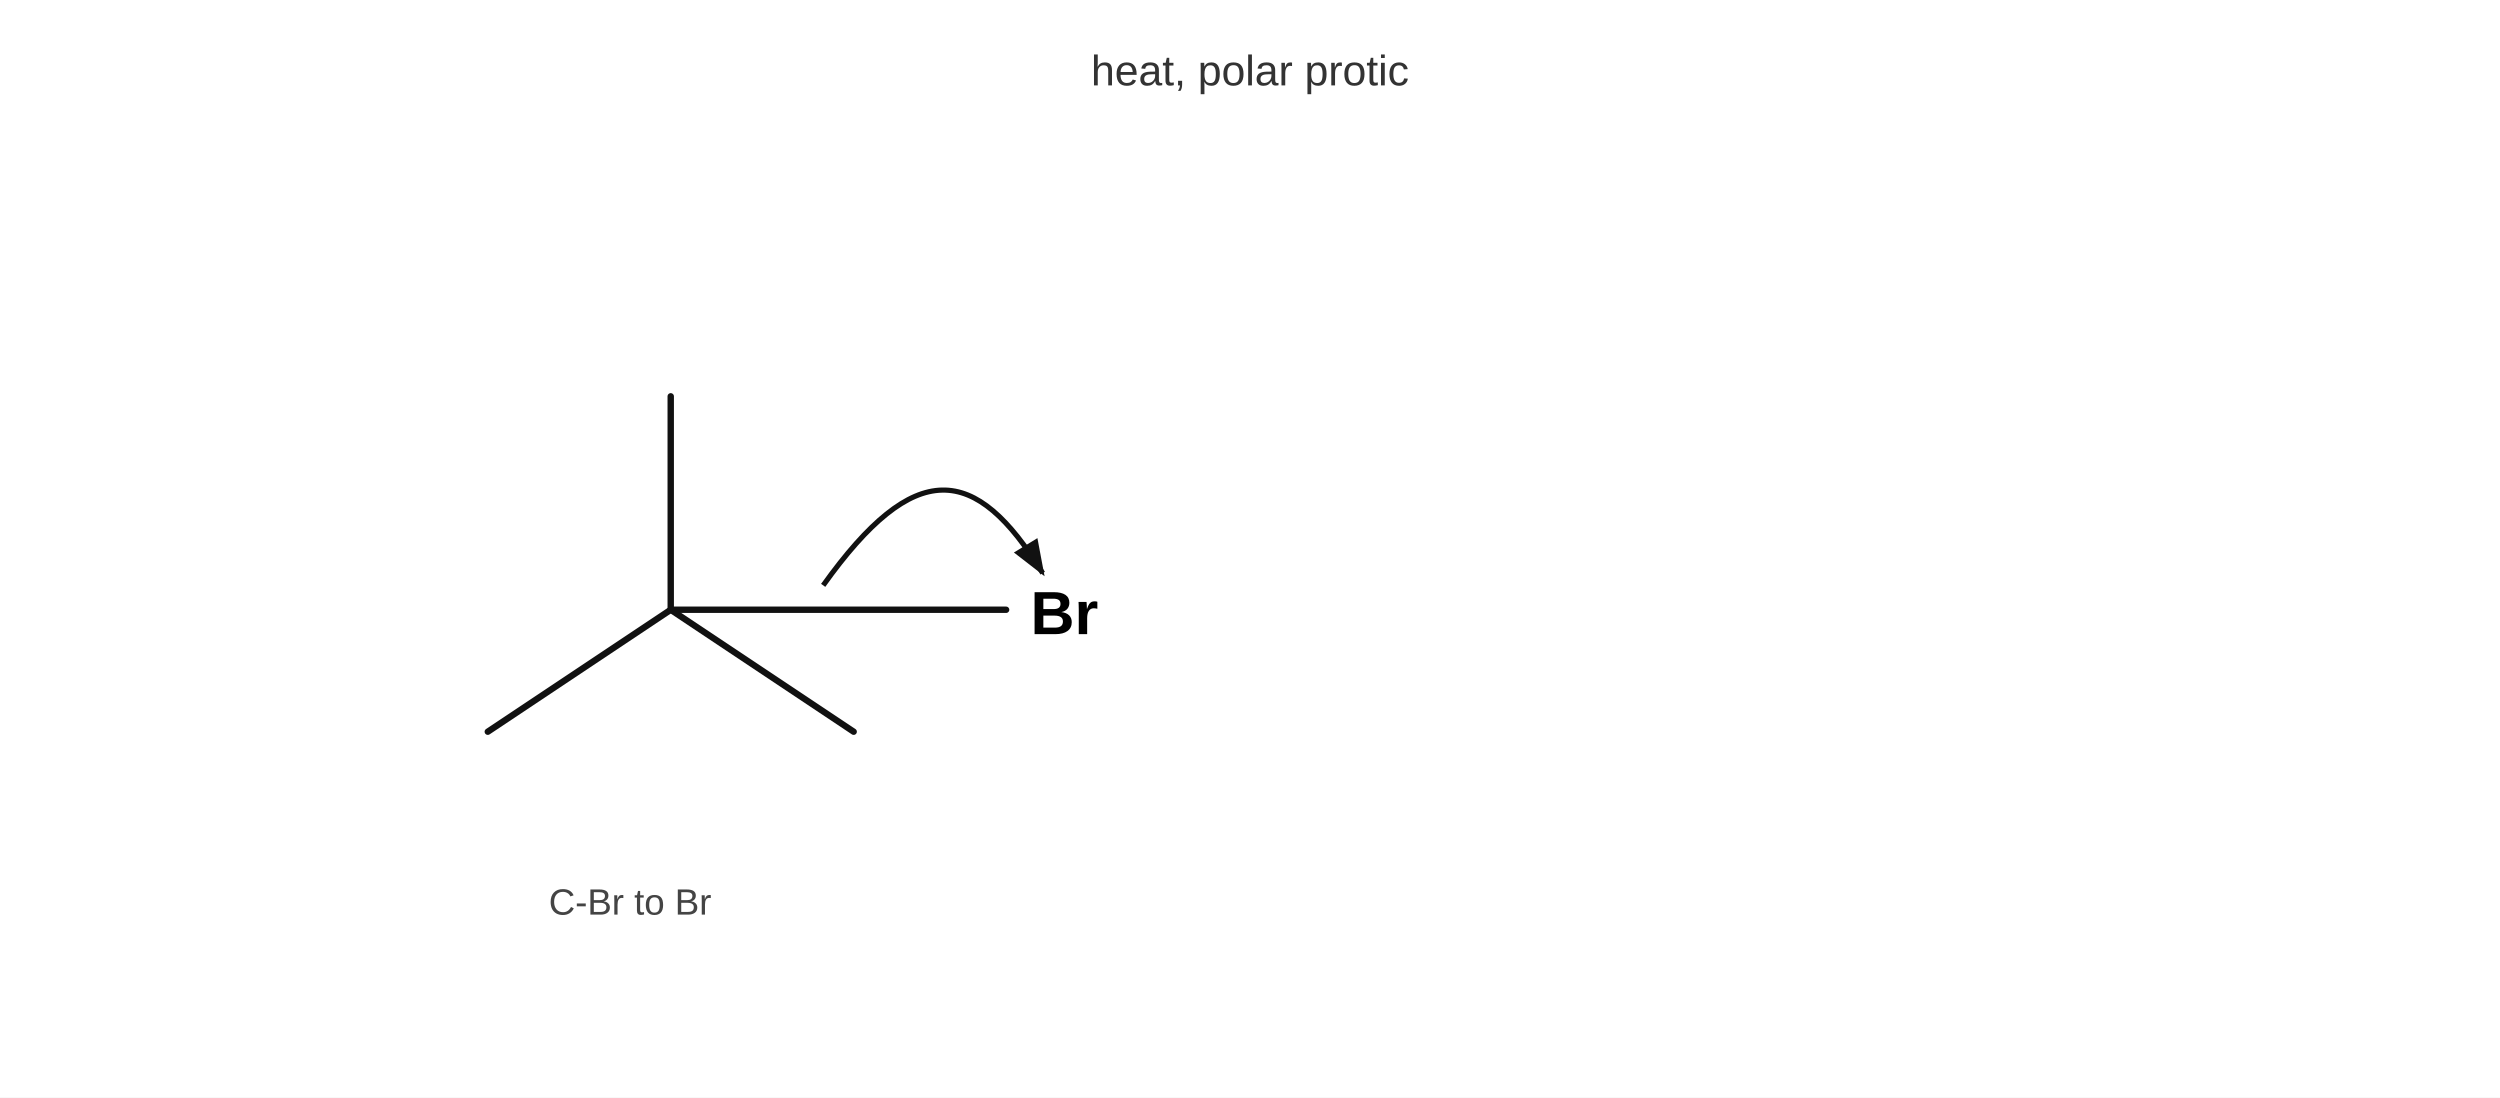
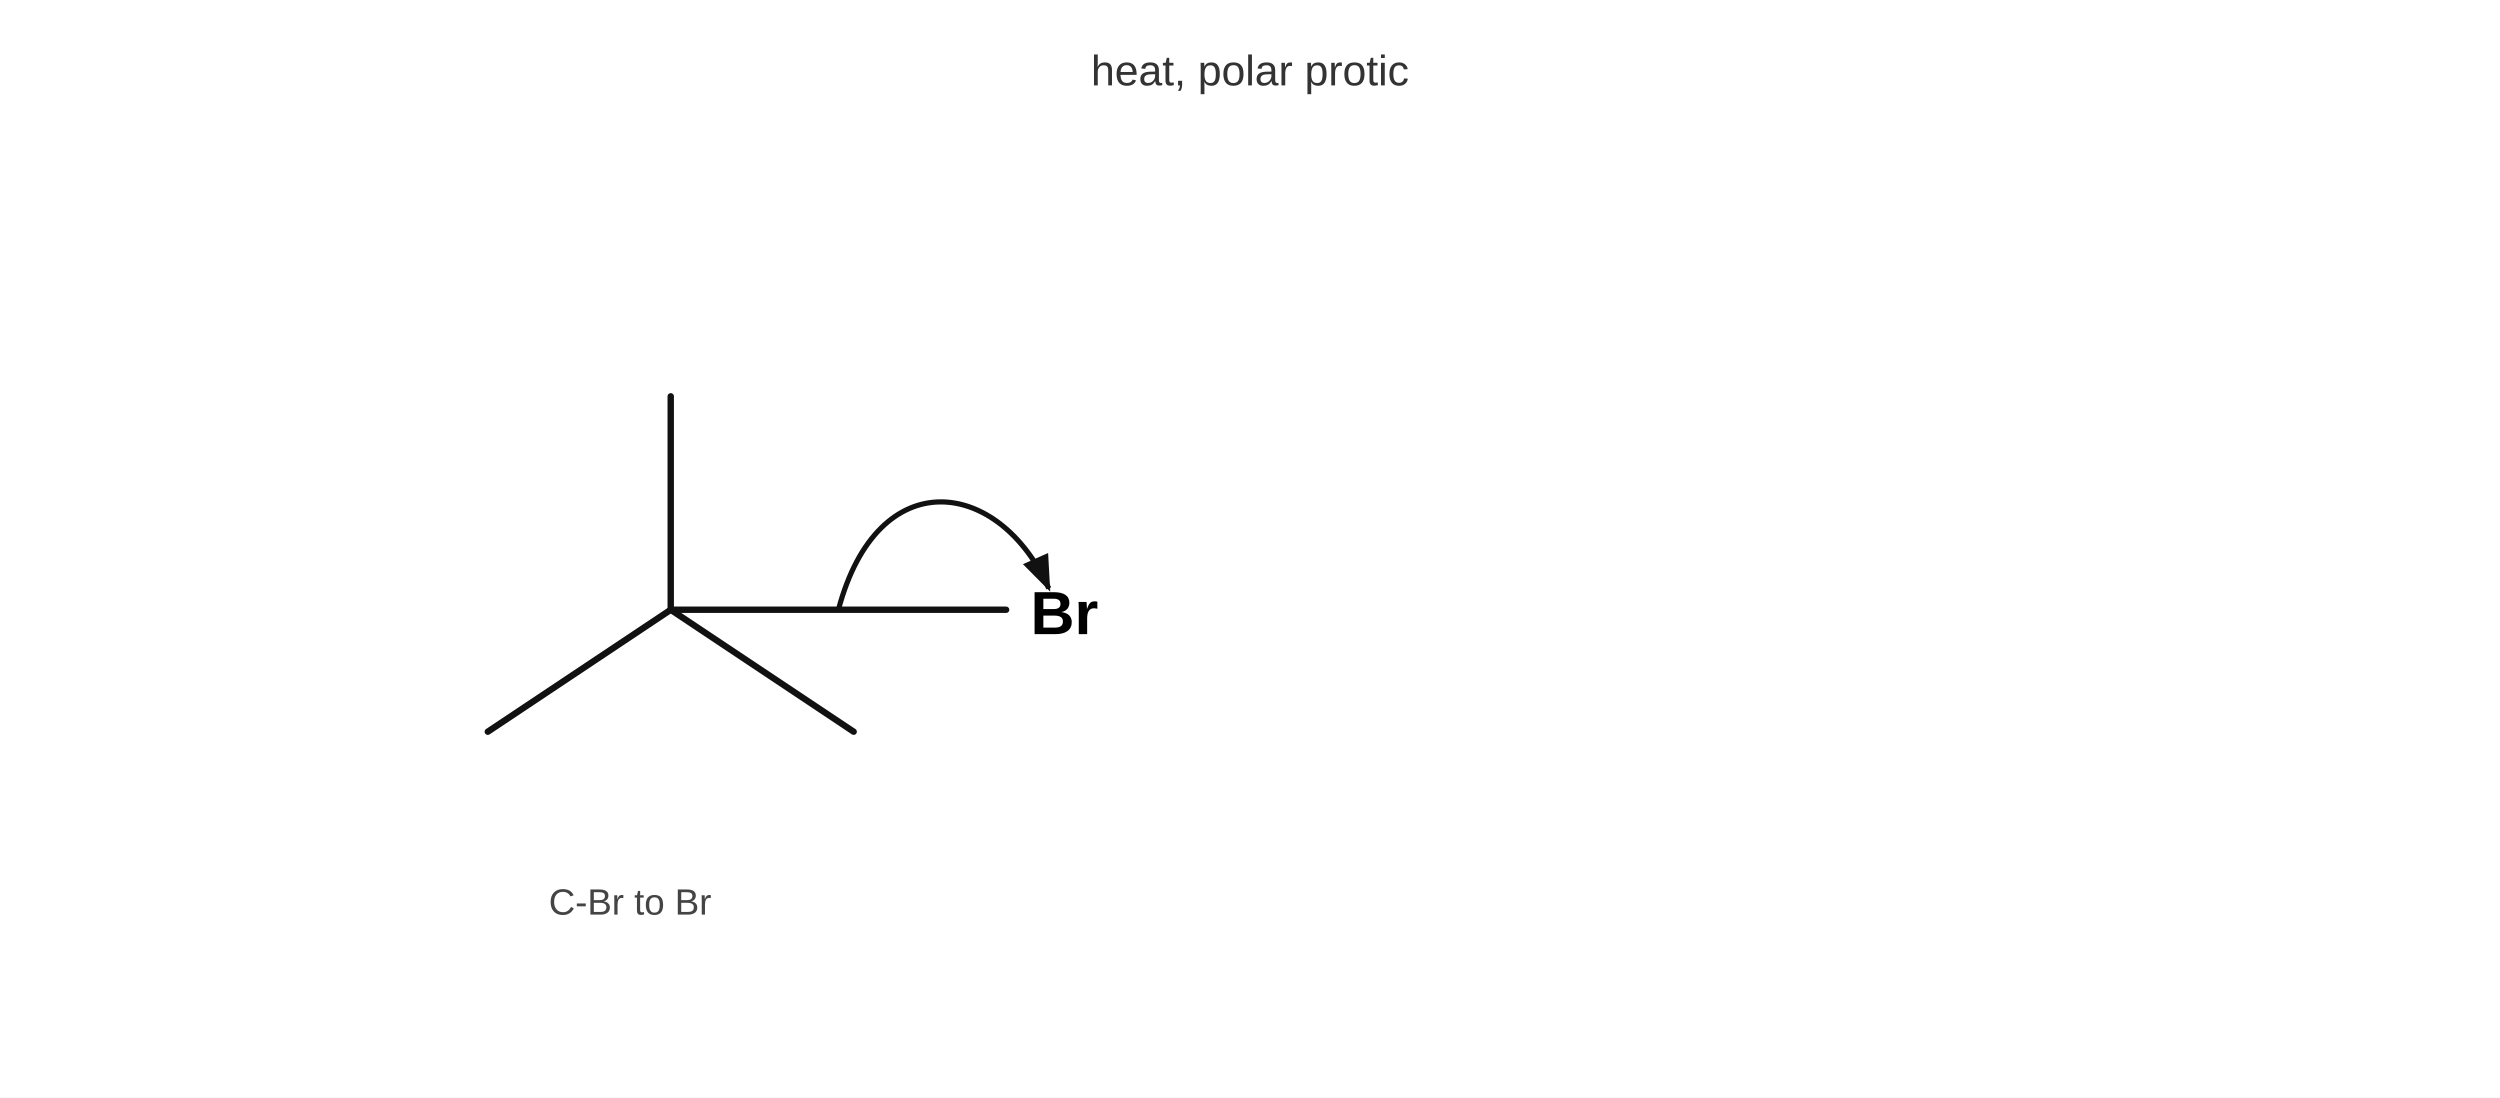
<svg xmlns="http://www.w3.org/2000/svg" viewBox="0 0 820 360" width="820" height="360" role="img">
  <defs>
    <marker id="electron-arrow" viewBox="0 0 10 10" refX="9" refY="5" markerWidth="7" markerHeight="7" orient="auto">
      <path d="M 0 1.2 L 10 5 L 0 8.8 Z" fill="#111111" />
    </marker>
    <marker id="fishhook" viewBox="0 0 10 10" refX="9" refY="5" markerWidth="7" markerHeight="7" orient="auto">
      <path d="M 0 2 L 10 5 L 0 5 Z" fill="#111111" />
    </marker>
  </defs>
  <rect x="0" y="0" width="820" height="360" fill="#ffffff" />
  <g id="conditions">
    <text x="410" y="28" text-anchor="middle" font-family="Arial, Helvetica, sans-serif" font-size="14" fill="#333333">heat, polar protic</text>
  </g>
  <g id="reactants">
    <line x1="220" y1="200" x2="220" y2="130" stroke="#111" stroke-width="2.1" stroke-linecap="round" />
    <line x1="220" y1="200" x2="160" y2="240" stroke="#111" stroke-width="2.1" stroke-linecap="round" />
    <line x1="220" y1="200" x2="280" y2="240" stroke="#111" stroke-width="2.1" stroke-linecap="round" />
    <line x1="220" y1="200" x2="330" y2="200" stroke="#111" stroke-width="2.1" stroke-linecap="round" />
    <text x="338" y="208" font-family="Arial, Helvetica, sans-serif" font-size="20" font-weight="600">Br</text>
  </g>
  <g id="electron-arrows">
-     <path d="M 270 192 C 300 150 320 152 342 188" fill="none" stroke="#111" stroke-width="1.7" marker-end="url(#electron-arrow)" />
+     <path d="M 275 200 C 288 151 328 157 344 193" fill="none" stroke="#111" stroke-width="1.7" marker-end="url(#electron-arrow)" />
  </g>
  <g id="labels">
    <text x="180" y="300" font-family="Arial, Helvetica, sans-serif" font-size="12" fill="#444">C-Br to Br</text>
  </g>
</svg>
